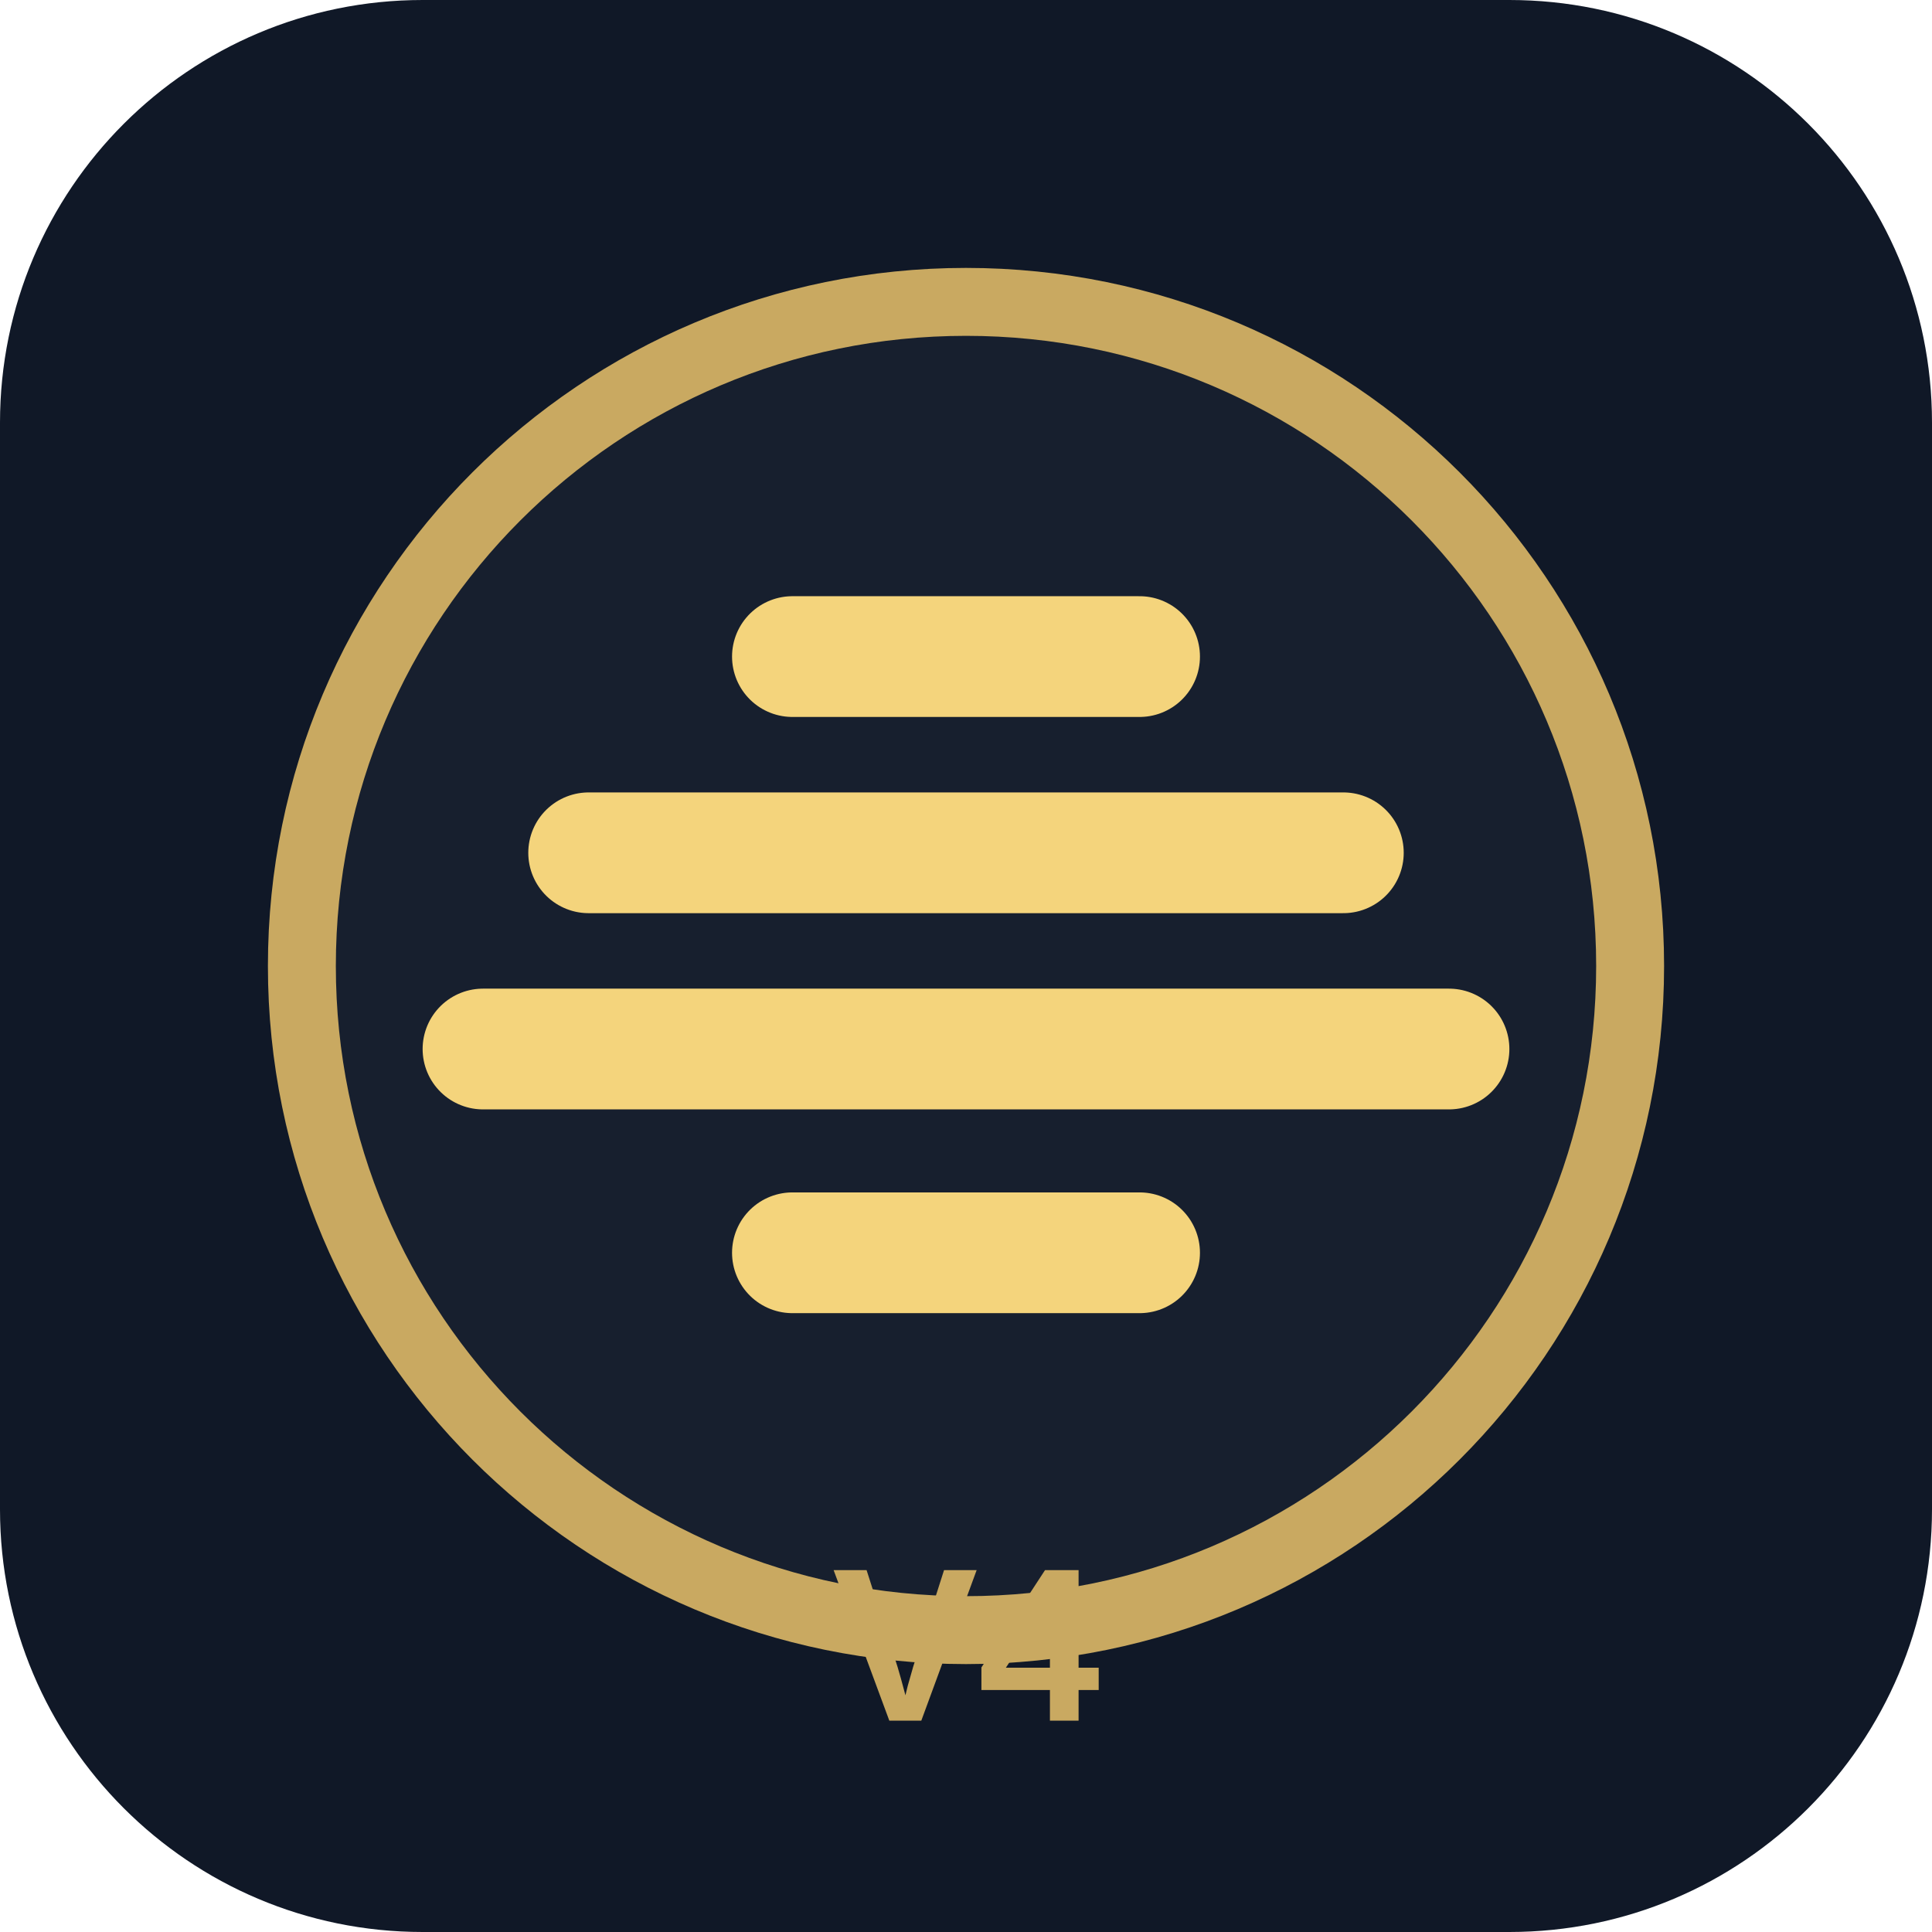
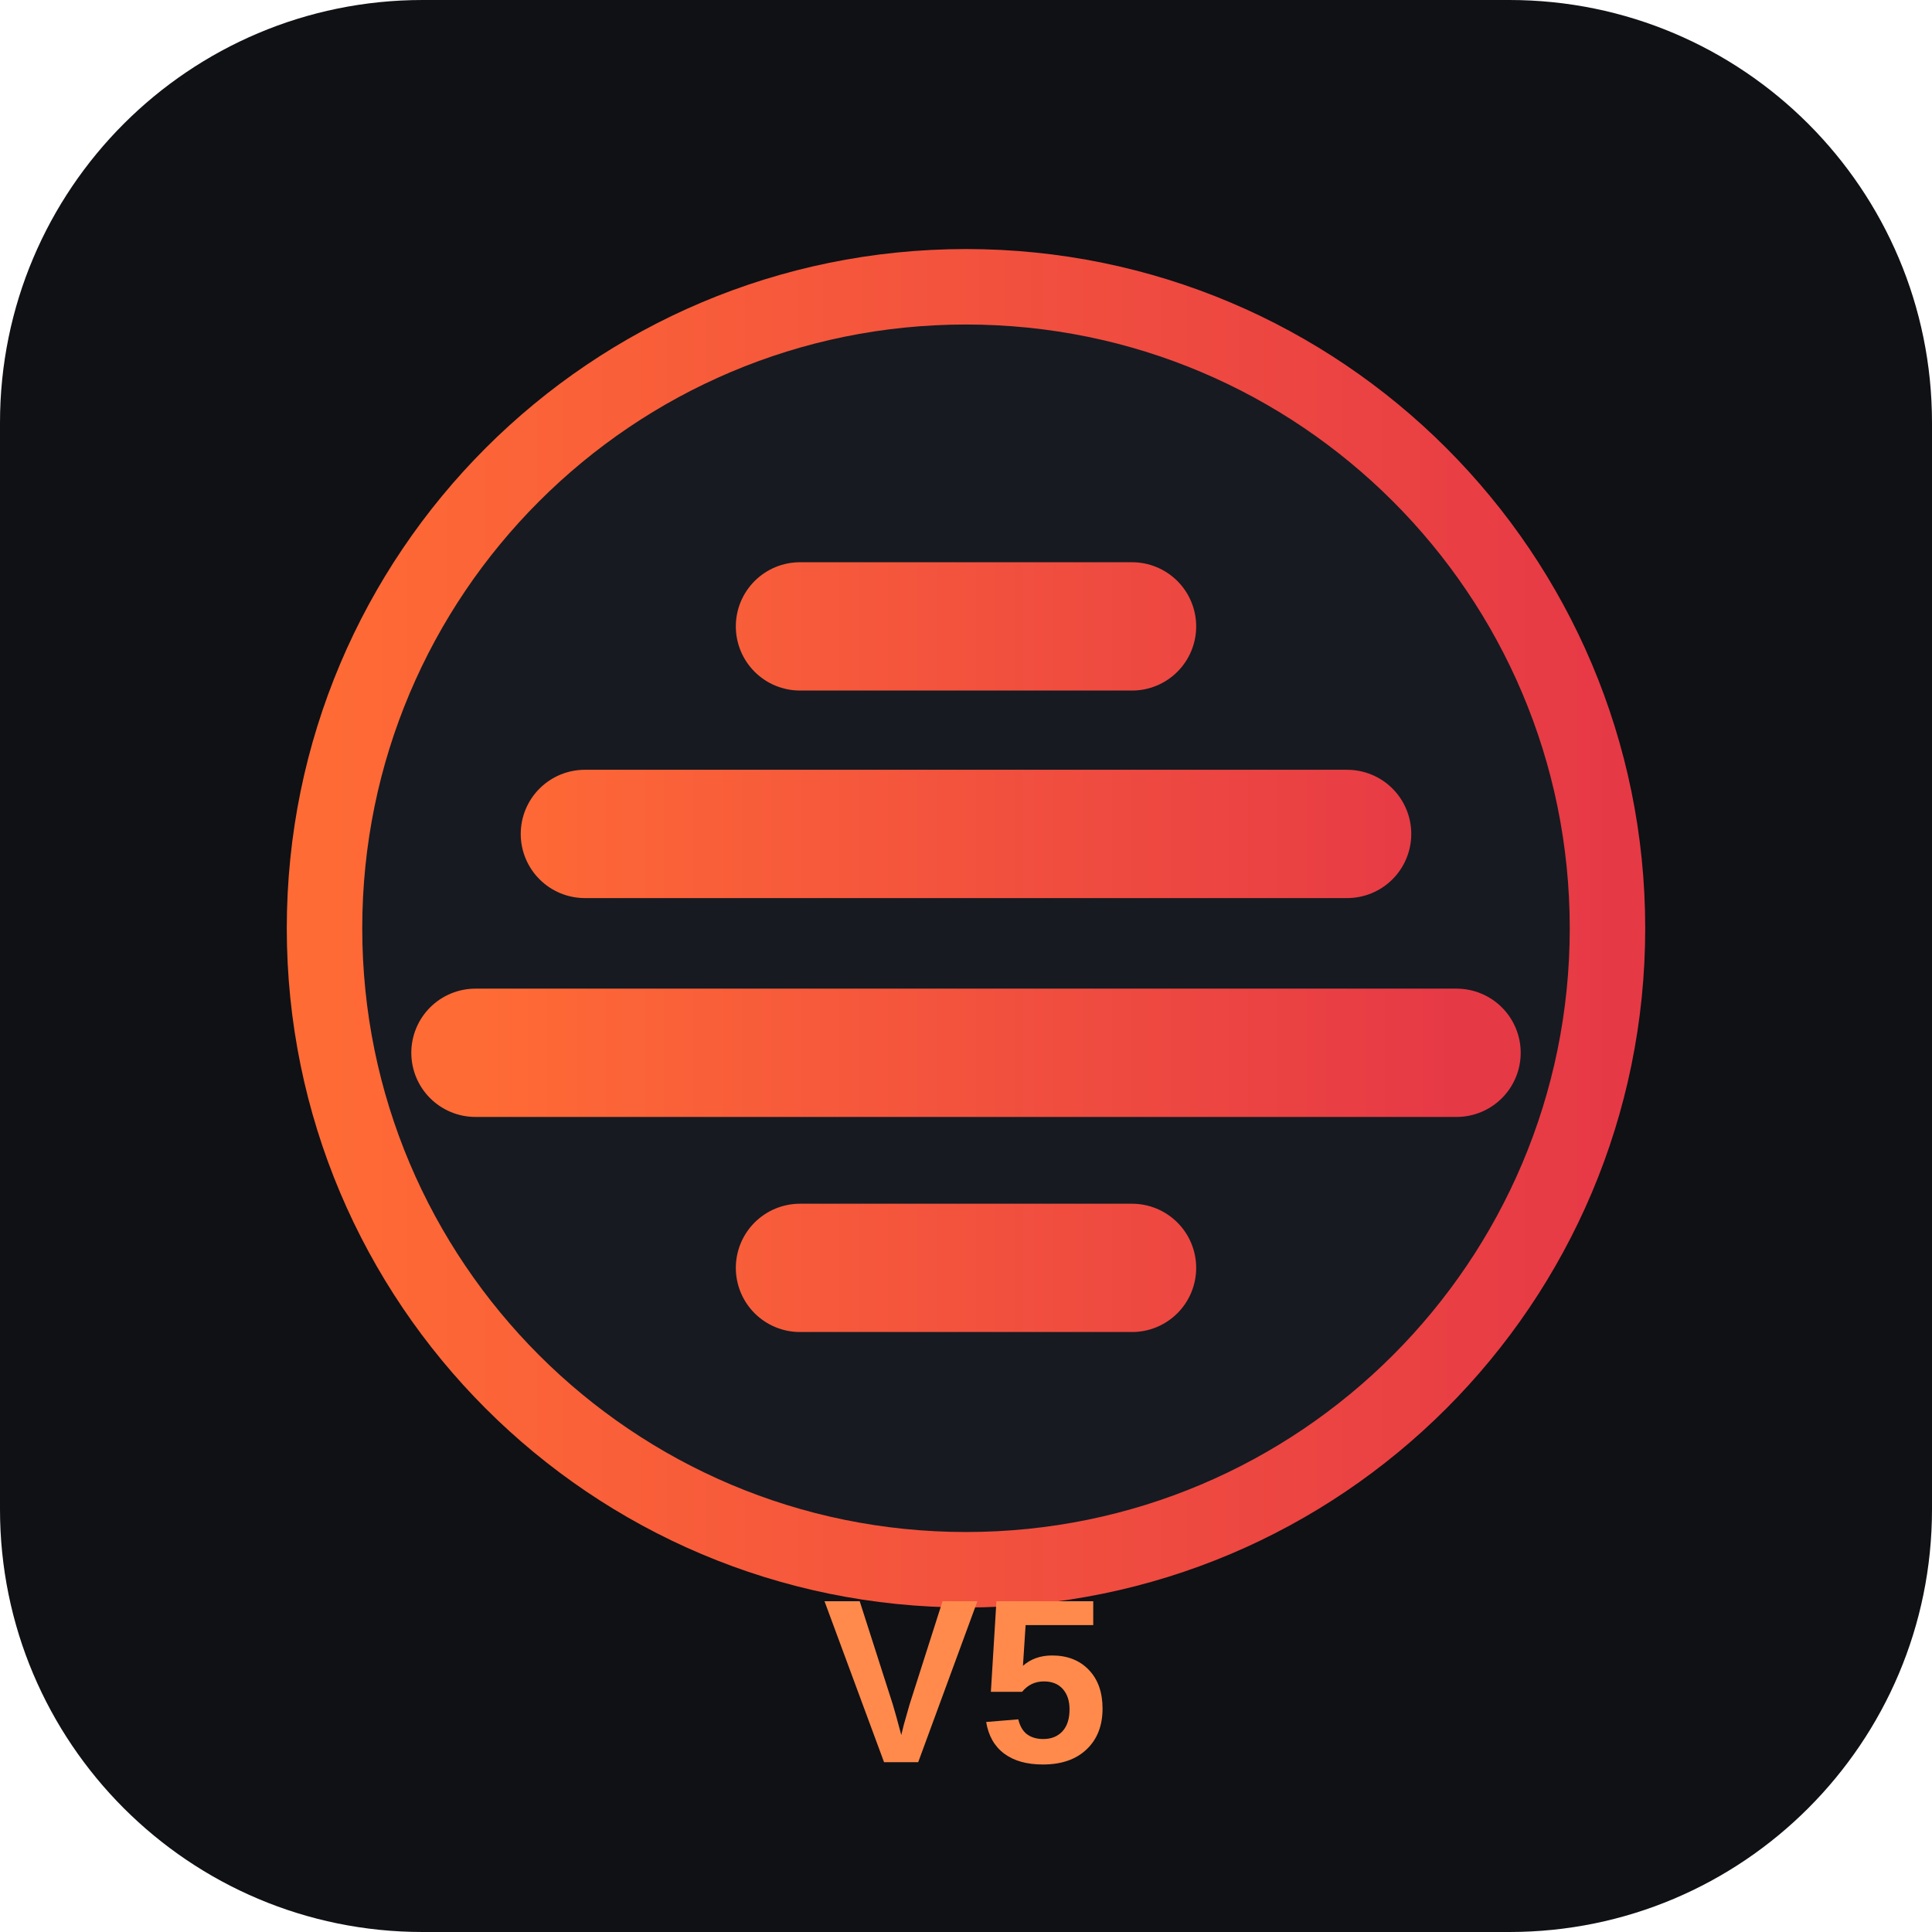
<svg xmlns="http://www.w3.org/2000/svg" viewBox="0 0 512 512">
-   <rect width="512" height="512" rx="112" fill="#101827" />
-   <circle cx="256" cy="256" r="176" fill="#171f2e" stroke="#C9A961" stroke-width="18" />
-   <path d="M128 278h256M156 226h200M210 174h92M210 332h92" stroke="#F4D47C" stroke-width="32" stroke-linecap="round" />
-   <text x="256" y="456" fill="#C9A961" font-size="58" font-family="Arial" font-weight="900" text-anchor="middle">V4</text>
+   <defs>
+     <linearGradient id="g">
+       <stop stop-color="#FF6B35" />
+       <stop offset="1" stop-color="#E63946" />
+     </linearGradient>
+   </defs>
+   <rect width="512" height="512" rx="112" fill="#0F1115" />
+   <circle cx="256" cy="246" r="170" fill="#171A21" stroke="url(#g)" stroke-width="20" />
+   <path d="M126 279h260M155 221h202M212 166h88M212 336h88" stroke="url(#g)" stroke-width="34" stroke-linecap="round" />
+   <text x="256" y="467" fill="#FF8A4C" font-size="62" font-family="Arial" font-weight="900" text-anchor="middle">V5</text>
</svg>
